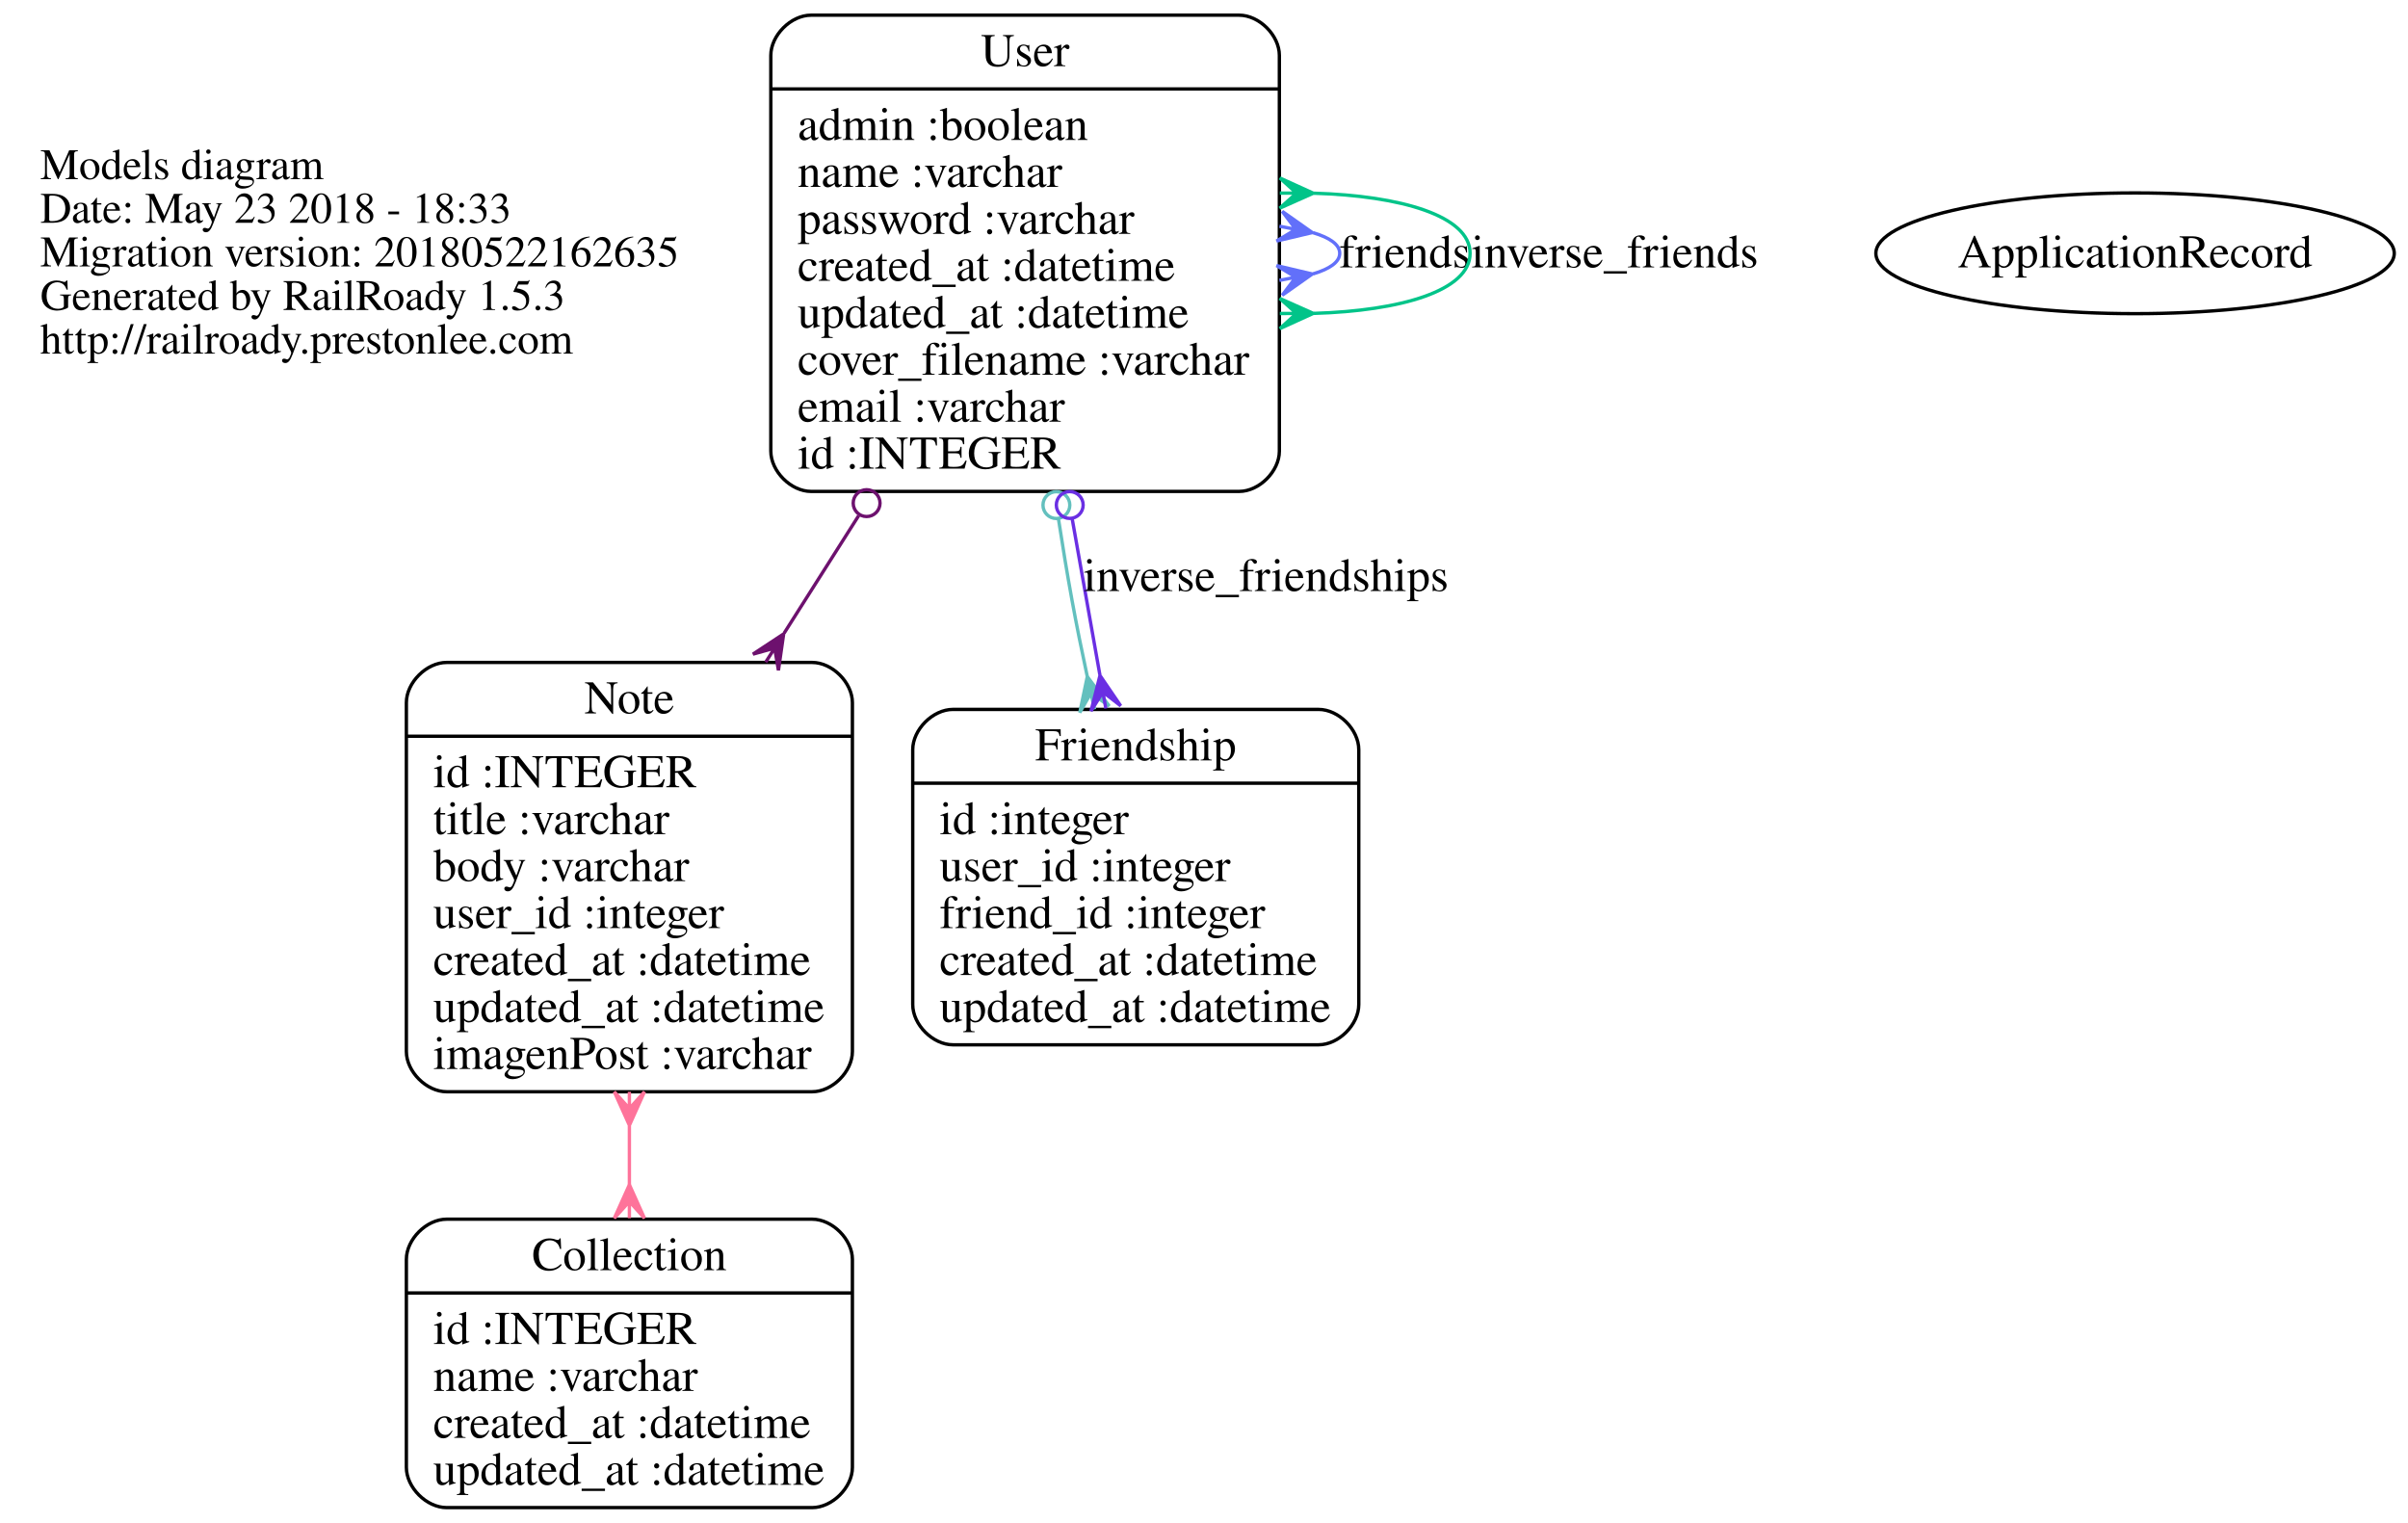
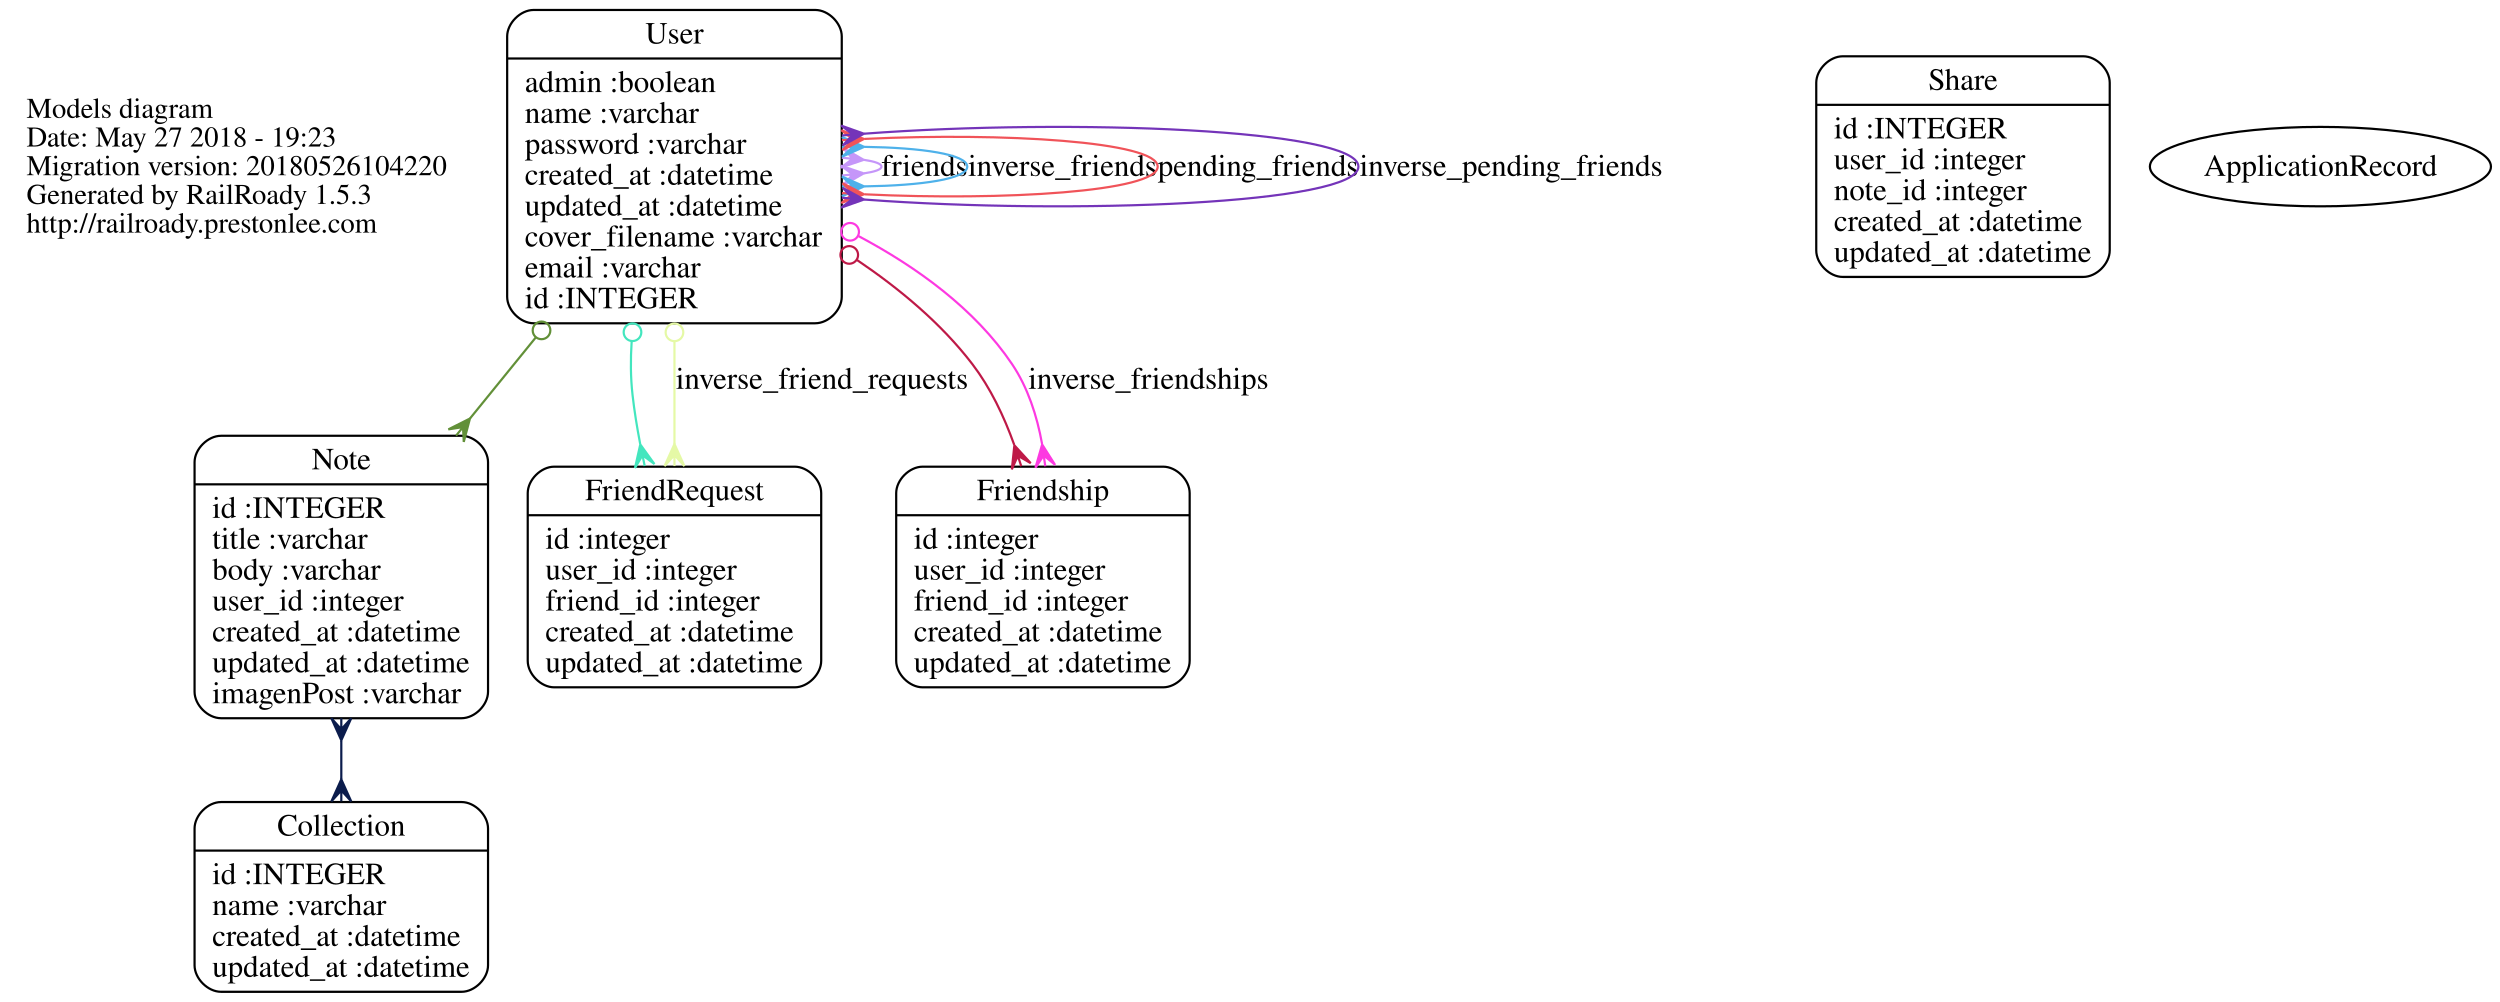
- <svg xmlns="http://www.w3.org/2000/svg" width="718pt" height="454pt" viewBox="0.00 0.00 718.08 454.00">
+ <svg xmlns="http://www.w3.org/2000/svg" width="1133pt" height="454pt" viewBox="0.00 0.00 1133.08 454.00">
  <g id="graph0" class="graph" transform="scale(1 1) rotate(0) translate(4 450)">
-     <polygon fill="transparent" stroke="transparent" points="-4,4 -4,-450 714.083,-450 714.083,4 -4,4" />
+     <polygon fill="transparent" stroke="transparent" points="-4,4 -4,-450 1129.083,-450 1129.083,4 -4,4" />
    <g id="node1" class="node">
      <text text-anchor="start" x="8" y="-396.6" font-family="Times,serif" font-size="13.00" fill="#000000">Models diagram</text>
-       <text text-anchor="start" x="8" y="-383.6" font-family="Times,serif" font-size="13.00" fill="#000000">Date: May 23 2018 - 18:33</text>
-       <text text-anchor="start" x="8" y="-370.6" font-family="Times,serif" font-size="13.00" fill="#000000">Migration version: 20180522162635</text>
+       <text text-anchor="start" x="8" y="-383.6" font-family="Times,serif" font-size="13.00" fill="#000000">Date: May 27 2018 - 19:23</text>
+       <text text-anchor="start" x="8" y="-370.6" font-family="Times,serif" font-size="13.00" fill="#000000">Migration version: 20180526104220</text>
      <text text-anchor="start" x="8" y="-357.6" font-family="Times,serif" font-size="13.00" fill="#000000">Generated by RailRoady 1.5.3</text>
      <text text-anchor="start" x="8" y="-344.6" font-family="Times,serif" font-size="13.00" fill="#000000">http://railroady.prestonlee.com</text>
    </g>
    <g id="node2" class="node">
-       <path fill="none" stroke="#000000" d="M129.182,-124.5C129.182,-124.5 238.193,-124.5 238.193,-124.5 244.193,-124.5 250.193,-130.5 250.193,-136.5 250.193,-136.5 250.193,-240.5 250.193,-240.5 250.193,-246.5 244.193,-252.5 238.193,-252.5 238.193,-252.5 129.182,-252.5 129.182,-252.5 123.182,-252.5 117.182,-246.5 117.182,-240.5 117.182,-240.5 117.182,-136.5 117.182,-136.5 117.182,-130.5 123.182,-124.5 129.182,-124.5" />
-       <text text-anchor="middle" x="183.688" y="-237.3" font-family="Times,serif" font-size="14.00" fill="#000000">Note</text>
-       <polyline fill="none" stroke="#000000" points="117.182,-230.5 250.193,-230.5 " />
-       <text text-anchor="start" x="125.182" y="-215.3" font-family="Times,serif" font-size="14.00" fill="#000000">id :INTEGER</text>
-       <text text-anchor="start" x="125.182" y="-201.3" font-family="Times,serif" font-size="14.00" fill="#000000">title :varchar</text>
-       <text text-anchor="start" x="125.182" y="-187.3" font-family="Times,serif" font-size="14.00" fill="#000000">body :varchar</text>
-       <text text-anchor="start" x="125.182" y="-173.3" font-family="Times,serif" font-size="14.00" fill="#000000">user_id :integer</text>
-       <text text-anchor="start" x="125.182" y="-159.3" font-family="Times,serif" font-size="14.00" fill="#000000">created_at :datetime</text>
-       <text text-anchor="start" x="125.182" y="-145.3" font-family="Times,serif" font-size="14.00" fill="#000000">updated_at :datetime</text>
-       <text text-anchor="start" x="125.182" y="-131.3" font-family="Times,serif" font-size="14.00" fill="#000000">imagenPost :varchar</text>
+       <path fill="none" stroke="#000000" d="M96.182,-124.5C96.182,-124.5 205.193,-124.5 205.193,-124.5 211.193,-124.5 217.193,-130.5 217.193,-136.5 217.193,-136.5 217.193,-240.5 217.193,-240.5 217.193,-246.5 211.193,-252.5 205.193,-252.5 205.193,-252.5 96.182,-252.5 96.182,-252.5 90.182,-252.5 84.182,-246.5 84.182,-240.5 84.182,-240.5 84.182,-136.5 84.182,-136.5 84.182,-130.5 90.182,-124.5 96.182,-124.5" />
+       <text text-anchor="middle" x="150.688" y="-237.3" font-family="Times,serif" font-size="14.00" fill="#000000">Note</text>
+       <polyline fill="none" stroke="#000000" points="84.182,-230.5 217.193,-230.5 " />
+       <text text-anchor="start" x="92.182" y="-215.3" font-family="Times,serif" font-size="14.00" fill="#000000">id :INTEGER</text>
+       <text text-anchor="start" x="92.182" y="-201.3" font-family="Times,serif" font-size="14.00" fill="#000000">title :varchar</text>
+       <text text-anchor="start" x="92.182" y="-187.3" font-family="Times,serif" font-size="14.00" fill="#000000">body :varchar</text>
+       <text text-anchor="start" x="92.182" y="-173.3" font-family="Times,serif" font-size="14.00" fill="#000000">user_id :integer</text>
+       <text text-anchor="start" x="92.182" y="-159.3" font-family="Times,serif" font-size="14.00" fill="#000000">created_at :datetime</text>
+       <text text-anchor="start" x="92.182" y="-145.3" font-family="Times,serif" font-size="14.00" fill="#000000">updated_at :datetime</text>
+       <text text-anchor="start" x="92.182" y="-131.3" font-family="Times,serif" font-size="14.00" fill="#000000">imagenPost :varchar</text>
+     </g>
+     <g id="node4" class="node">
+       <path fill="none" stroke="#000000" d="M96.182,-.5C96.182,-.5 205.193,-.5 205.193,-.5 211.193,-.5 217.193,-6.5 217.193,-12.5 217.193,-12.5 217.193,-74.5 217.193,-74.5 217.193,-80.5 211.193,-86.5 205.193,-86.5 205.193,-86.5 96.182,-86.5 96.182,-86.5 90.182,-86.5 84.182,-80.5 84.182,-74.5 84.182,-74.5 84.182,-12.5 84.182,-12.5 84.182,-6.5 90.182,-.5 96.182,-.5" />
+       <text text-anchor="middle" x="150.688" y="-71.3" font-family="Times,serif" font-size="14.00" fill="#000000">Collection</text>
+       <polyline fill="none" stroke="#000000" points="84.182,-64.5 217.193,-64.5 " />
+       <text text-anchor="start" x="92.182" y="-49.3" font-family="Times,serif" font-size="14.00" fill="#000000">id :INTEGER</text>
+       <text text-anchor="start" x="92.182" y="-35.3" font-family="Times,serif" font-size="14.00" fill="#000000">name :varchar</text>
+       <text text-anchor="start" x="92.182" y="-21.3" font-family="Times,serif" font-size="14.00" fill="#000000">created_at :datetime</text>
+       <text text-anchor="start" x="92.182" y="-7.3" font-family="Times,serif" font-size="14.00" fill="#000000">updated_at :datetime</text>
+     </g>
+     <g id="edge1" class="edge">
+       <path fill="none" stroke="#0b1c4c" d="M150.688,-114.277C150.688,-108.393 150.688,-102.523 150.688,-96.825" />
+       <polygon fill="#0b1c4c" stroke="#0b1c4c" points="150.688,-114.479 146.188,-124.479 150.688,-119.479 150.688,-124.479 150.688,-124.479 150.688,-124.479 150.688,-119.479 155.188,-124.479 150.688,-114.479 150.688,-114.479" />
+       <polygon fill="#0b1c4c" stroke="#0b1c4c" points="150.688,-96.784 155.188,-86.784 150.688,-91.784 150.688,-86.784 150.688,-86.784 150.688,-86.784 150.688,-91.784 146.188,-86.784 150.688,-96.784 150.688,-96.784" />
    </g>
    <g id="node3" class="node">
-       <path fill="none" stroke="#000000" d="M129.182,-.5C129.182,-.5 238.193,-.5 238.193,-.5 244.193,-.5 250.193,-6.5 250.193,-12.5 250.193,-12.5 250.193,-74.5 250.193,-74.5 250.193,-80.5 244.193,-86.5 238.193,-86.5 238.193,-86.5 129.182,-86.5 129.182,-86.5 123.182,-86.5 117.182,-80.5 117.182,-74.5 117.182,-74.5 117.182,-12.5 117.182,-12.5 117.182,-6.5 123.182,-.5 129.182,-.5" />
-       <text text-anchor="middle" x="183.688" y="-71.3" font-family="Times,serif" font-size="14.00" fill="#000000">Collection</text>
-       <polyline fill="none" stroke="#000000" points="117.182,-64.5 250.193,-64.5 " />
-       <text text-anchor="start" x="125.182" y="-49.3" font-family="Times,serif" font-size="14.00" fill="#000000">id :INTEGER</text>
-       <text text-anchor="start" x="125.182" y="-35.3" font-family="Times,serif" font-size="14.00" fill="#000000">name :varchar</text>
-       <text text-anchor="start" x="125.182" y="-21.3" font-family="Times,serif" font-size="14.00" fill="#000000">created_at :datetime</text>
-       <text text-anchor="start" x="125.182" y="-7.3" font-family="Times,serif" font-size="14.00" fill="#000000">updated_at :datetime</text>
-     </g>
-     <g id="edge1" class="edge">
-       <path fill="none" stroke="#fe739a" d="M183.688,-114.277C183.688,-108.393 183.688,-102.523 183.688,-96.825" />
-       <polygon fill="#fe739a" stroke="#fe739a" points="183.688,-114.479 179.188,-124.479 183.688,-119.479 183.688,-124.479 183.688,-124.479 183.688,-124.479 183.688,-119.479 188.188,-124.479 183.688,-114.479 183.688,-114.479" />
-       <polygon fill="#fe739a" stroke="#fe739a" points="183.688,-96.784 188.188,-86.784 183.688,-91.784 183.688,-86.784 183.688,-86.784 183.688,-86.784 183.688,-91.784 179.188,-86.784 183.688,-96.784 183.688,-96.784" />
-     </g>
-     <g id="node4" class="node">
-       <path fill="none" stroke="#000000" d="M280.182,-138.5C280.182,-138.5 389.193,-138.5 389.193,-138.5 395.193,-138.5 401.193,-144.5 401.193,-150.5 401.193,-150.5 401.193,-226.5 401.193,-226.5 401.193,-232.5 395.193,-238.5 389.193,-238.5 389.193,-238.5 280.182,-238.5 280.182,-238.5 274.182,-238.5 268.182,-232.5 268.182,-226.5 268.182,-226.5 268.182,-150.5 268.182,-150.5 268.182,-144.5 274.182,-138.5 280.182,-138.5" />
-       <text text-anchor="middle" x="334.688" y="-223.3" font-family="Times,serif" font-size="14.00" fill="#000000">Friendship</text>
-       <polyline fill="none" stroke="#000000" points="268.182,-216.5 401.193,-216.5 " />
-       <text text-anchor="start" x="276.182" y="-201.3" font-family="Times,serif" font-size="14.00" fill="#000000">id :integer</text>
-       <text text-anchor="start" x="276.182" y="-187.3" font-family="Times,serif" font-size="14.00" fill="#000000">user_id :integer</text>
-       <text text-anchor="start" x="276.182" y="-173.3" font-family="Times,serif" font-size="14.00" fill="#000000">friend_id :integer</text>
-       <text text-anchor="start" x="276.182" y="-159.3" font-family="Times,serif" font-size="14.00" fill="#000000">created_at :datetime</text>
-       <text text-anchor="start" x="276.182" y="-145.3" font-family="Times,serif" font-size="14.00" fill="#000000">updated_at :datetime</text>
+       <path fill="none" stroke="#000000" d="M831.182,-324.5C831.182,-324.5 940.193,-324.5 940.193,-324.5 946.193,-324.5 952.193,-330.5 952.193,-336.5 952.193,-336.5 952.193,-412.5 952.193,-412.5 952.193,-418.5 946.193,-424.5 940.193,-424.5 940.193,-424.5 831.182,-424.5 831.182,-424.5 825.182,-424.5 819.182,-418.5 819.182,-412.5 819.182,-412.5 819.182,-336.5 819.182,-336.5 819.182,-330.5 825.182,-324.5 831.182,-324.5" />
+       <text text-anchor="middle" x="885.688" y="-409.3" font-family="Times,serif" font-size="14.00" fill="#000000">Share</text>
+       <polyline fill="none" stroke="#000000" points="819.182,-402.5 952.193,-402.5 " />
+       <text text-anchor="start" x="827.182" y="-387.3" font-family="Times,serif" font-size="14.00" fill="#000000">id :INTEGER</text>
+       <text text-anchor="start" x="827.182" y="-373.3" font-family="Times,serif" font-size="14.00" fill="#000000">user_id :integer</text>
+       <text text-anchor="start" x="827.182" y="-359.3" font-family="Times,serif" font-size="14.00" fill="#000000">note_id :integer</text>
+       <text text-anchor="start" x="827.182" y="-345.3" font-family="Times,serif" font-size="14.00" fill="#000000">created_at :datetime</text>
+       <text text-anchor="start" x="827.182" y="-331.3" font-family="Times,serif" font-size="14.00" fill="#000000">updated_at :datetime</text>
    </g>
    <g id="node5" class="node">
-       <ellipse fill="none" stroke="#000000" cx="632.688" cy="-374.5" rx="77.292" ry="18" />
-       <text text-anchor="middle" x="632.688" y="-370.3" font-family="Times,serif" font-size="14.00" fill="#000000">ApplicationRecord</text>
+       <path fill="none" stroke="#000000" d="M247.182,-138.5C247.182,-138.5 356.193,-138.5 356.193,-138.5 362.193,-138.5 368.193,-144.5 368.193,-150.5 368.193,-150.5 368.193,-226.5 368.193,-226.5 368.193,-232.5 362.193,-238.5 356.193,-238.5 356.193,-238.5 247.182,-238.5 247.182,-238.5 241.182,-238.5 235.182,-232.5 235.182,-226.5 235.182,-226.5 235.182,-150.5 235.182,-150.5 235.182,-144.5 241.182,-138.5 247.182,-138.5" />
+       <text text-anchor="middle" x="301.688" y="-223.3" font-family="Times,serif" font-size="14.00" fill="#000000">FriendRequest</text>
+       <polyline fill="none" stroke="#000000" points="235.182,-216.5 368.193,-216.5 " />
+       <text text-anchor="start" x="243.182" y="-201.3" font-family="Times,serif" font-size="14.00" fill="#000000">id :integer</text>
+       <text text-anchor="start" x="243.182" y="-187.3" font-family="Times,serif" font-size="14.00" fill="#000000">user_id :integer</text>
+       <text text-anchor="start" x="243.182" y="-173.3" font-family="Times,serif" font-size="14.00" fill="#000000">friend_id :integer</text>
+       <text text-anchor="start" x="243.182" y="-159.3" font-family="Times,serif" font-size="14.00" fill="#000000">created_at :datetime</text>
+       <text text-anchor="start" x="243.182" y="-145.3" font-family="Times,serif" font-size="14.00" fill="#000000">updated_at :datetime</text>
    </g>
    <g id="node6" class="node">
+       <path fill="none" stroke="#000000" d="M414.182,-138.5C414.182,-138.5 523.193,-138.5 523.193,-138.5 529.193,-138.5 535.193,-144.5 535.193,-150.5 535.193,-150.5 535.193,-226.5 535.193,-226.5 535.193,-232.5 529.193,-238.5 523.193,-238.5 523.193,-238.5 414.182,-238.5 414.182,-238.5 408.182,-238.5 402.182,-232.5 402.182,-226.5 402.182,-226.5 402.182,-150.5 402.182,-150.5 402.182,-144.5 408.182,-138.5 414.182,-138.5" />
+       <text text-anchor="middle" x="468.688" y="-223.3" font-family="Times,serif" font-size="14.00" fill="#000000">Friendship</text>
+       <polyline fill="none" stroke="#000000" points="402.182,-216.5 535.193,-216.5 " />
+       <text text-anchor="start" x="410.182" y="-201.3" font-family="Times,serif" font-size="14.00" fill="#000000">id :integer</text>
+       <text text-anchor="start" x="410.182" y="-187.3" font-family="Times,serif" font-size="14.00" fill="#000000">user_id :integer</text>
+       <text text-anchor="start" x="410.182" y="-173.3" font-family="Times,serif" font-size="14.00" fill="#000000">friend_id :integer</text>
+       <text text-anchor="start" x="410.182" y="-159.3" font-family="Times,serif" font-size="14.00" fill="#000000">created_at :datetime</text>
+       <text text-anchor="start" x="410.182" y="-145.3" font-family="Times,serif" font-size="14.00" fill="#000000">updated_at :datetime</text>
+     </g>
+     <g id="node7" class="node">
+       <ellipse fill="none" stroke="#000000" cx="1047.688" cy="-374.5" rx="77.292" ry="18" />
+       <text text-anchor="middle" x="1047.688" y="-370.3" font-family="Times,serif" font-size="14.00" fill="#000000">ApplicationRecord</text>
+     </g>
+     <g id="node8" class="node">
      <path fill="none" stroke="#000000" d="M237.862,-303.5C237.862,-303.5 365.514,-303.5 365.514,-303.5 371.514,-303.5 377.514,-309.5 377.514,-315.5 377.514,-315.5 377.514,-433.5 377.514,-433.5 377.514,-439.5 371.514,-445.5 365.514,-445.5 365.514,-445.5 237.862,-445.5 237.862,-445.5 231.862,-445.5 225.862,-439.5 225.862,-433.5 225.862,-433.5 225.862,-315.5 225.862,-315.5 225.862,-309.5 231.862,-303.5 237.862,-303.5" />
      <text text-anchor="middle" x="301.688" y="-430.3" font-family="Times,serif" font-size="14.00" fill="#000000">User</text>
      <polyline fill="none" stroke="#000000" points="225.862,-423.5 377.514,-423.5 " />
      <text text-anchor="start" x="233.862" y="-408.3" font-family="Times,serif" font-size="14.00" fill="#000000">admin :boolean</text>
      <text text-anchor="start" x="233.862" y="-394.3" font-family="Times,serif" font-size="14.00" fill="#000000">name :varchar</text>
      <text text-anchor="start" x="233.862" y="-380.3" font-family="Times,serif" font-size="14.00" fill="#000000">password :varchar</text>
      <text text-anchor="start" x="233.862" y="-366.3" font-family="Times,serif" font-size="14.00" fill="#000000">created_at :datetime</text>
      <text text-anchor="start" x="233.862" y="-352.3" font-family="Times,serif" font-size="14.00" fill="#000000">updated_at :datetime</text>
      <text text-anchor="start" x="233.862" y="-338.3" font-family="Times,serif" font-size="14.00" fill="#000000">cover_filename :varchar</text>
      <text text-anchor="start" x="233.862" y="-324.3" font-family="Times,serif" font-size="14.00" fill="#000000">email :varchar</text>
      <text text-anchor="start" x="233.862" y="-310.3" font-family="Times,serif" font-size="14.00" fill="#000000">id :INTEGER</text>
    </g>
    <g id="edge2" class="edge">
-       <path fill="none" stroke="#6d116e" d="M252.064,-296.28C244.7,-284.671 237.135,-272.747 229.845,-261.256" />
-       <ellipse fill="none" stroke="#6d116e" cx="254.429" cy="-300.008" rx="4" ry="4" />
-       <polygon fill="#6d116e" stroke="#6d116e" points="229.689,-261.01 228.132,-250.155 227.01,-256.788 224.332,-252.566 224.332,-252.566 224.332,-252.566 227.01,-256.788 220.532,-254.977 229.689,-261.01 229.689,-261.01" />
+       <path fill="none" stroke="#629038" d="M238.831,-297.074C228.966,-284.922 218.804,-272.405 209.046,-260.385" />
+       <ellipse fill="none" stroke="#629038" cx="241.434" cy="-300.28" rx="4" ry="4" />
+       <polygon fill="#629038" stroke="#629038" points="209.001,-260.33 206.192,-249.73 205.85,-256.448 202.698,-252.566 202.698,-252.566 202.698,-252.566 205.85,-256.448 199.205,-255.402 209.001,-260.33 209.001,-260.33" />
+     </g>
+     <g id="edge7" class="edge">
+       <path fill="none" stroke="#43e6be" d="M282.292,-295.272C281.746,-287.097 281.79,-278.896 282.688,-271 283.509,-263.771 284.724,-256.253 286.148,-248.828" />
+       <ellipse fill="none" stroke="#43e6be" cx="282.666" cy="-299.441" rx="4" ry="4" />
+       <polygon fill="#43e6be" stroke="#43e6be" points="286.196,-248.594 292.612,-239.701 287.2,-243.696 288.203,-238.797 288.203,-238.797 288.203,-238.797 287.2,-243.696 283.795,-237.894 286.196,-248.594 286.196,-248.594" />
+     </g>
+     <g id="edge9" class="edge">
+       <path fill="none" stroke="#e5f9a6" d="M301.688,-295.241C301.688,-279.69 301.688,-263.615 301.688,-248.807" />
+       <ellipse fill="none" stroke="#e5f9a6" cx="301.688" cy="-299.385" rx="4" ry="4" />
+       <polygon fill="#e5f9a6" stroke="#e5f9a6" points="301.688,-248.78 306.188,-238.78 301.688,-243.78 301.688,-238.78 301.688,-238.78 301.688,-238.78 301.688,-243.78 297.188,-238.78 301.688,-248.78 301.688,-248.78" />
+       <text text-anchor="middle" x="368.553" y="-273.8" font-family="Times,serif" font-size="14.00" fill="#000000">inverse_friend_requests</text>
    </g>
    <g id="edge3" class="edge">
-       <path fill="none" stroke="#63c0be" d="M311.616,-295.455C312.883,-287.181 314.245,-278.908 315.688,-271 317.026,-263.661 318.581,-255.989 320.214,-248.404" />
-       <ellipse fill="none" stroke="#63c0be" cx="311.022" cy="-299.421" rx="4" ry="4" />
-       <polygon fill="#63c0be" stroke="#63c0be" points="320.24,-248.285 326.787,-239.488 321.316,-243.402 322.393,-238.519 322.393,-238.519 322.393,-238.519 321.316,-243.402 317.998,-237.55 320.24,-248.285 320.24,-248.285" />
+       <path fill="none" stroke="#be1947" d="M384.389,-332.193C403.661,-319.198 422.631,-303.384 436.688,-285 444.889,-274.274 451.047,-261.34 455.649,-248.477" />
+       <ellipse fill="none" stroke="#be1947" cx="380.91" cy="-334.477" rx="4" ry="4" />
+       <polygon fill="#be1947" stroke="#be1947" points="455.744,-248.19 463.148,-240.101 457.309,-243.441 458.874,-238.692 458.874,-238.692 458.874,-238.692 457.309,-243.441 454.6,-237.284 455.744,-248.19 455.744,-248.19" />
    </g>
    <g id="edge5" class="edge">
-       <path fill="none" stroke="#6a2fe3" d="M315.704,-295.497C318.475,-279.883 321.341,-263.729 323.98,-248.853" />
-       <ellipse fill="none" stroke="#6a2fe3" cx="315.004" cy="-299.447" rx="4" ry="4" />
-       <polygon fill="#6a2fe3" stroke="#6a2fe3" points="324.02,-248.626 330.198,-239.566 324.894,-243.703 325.767,-238.78 325.767,-238.78 325.767,-238.78 324.894,-243.703 321.336,-237.994 324.02,-248.626 324.02,-248.626" />
-       <text text-anchor="middle" x="373.509" y="-273.8" font-family="Times,serif" font-size="14.00" fill="#000000">inverse_friendships</text>
+       <path fill="none" stroke="#fd39e1" d="M385.127,-343C411.328,-329.092 437.794,-310.079 454.688,-285 461.852,-274.364 466.002,-261.574 468.295,-248.834" />
+       <ellipse fill="none" stroke="#fd39e1" cx="381.31" cy="-344.961" rx="4" ry="4" />
+       <polygon fill="#fd39e1" stroke="#fd39e1" points="468.333,-248.569 474.212,-239.312 469.045,-243.62 469.757,-238.671 469.757,-238.671 469.757,-238.671 469.045,-243.62 465.303,-238.03 468.333,-248.569 468.333,-248.569" />
+       <text text-anchor="middle" x="516.509" y="-273.8" font-family="Times,serif" font-size="14.00" fill="#000000">inverse_friendships</text>
    </g>
    <g id="edge4" class="edge">
-       <path fill="none" stroke="#6270fa" d="M387.588,-380.631C392.549,-379.156 395.514,-377.113 395.514,-374.5 395.514,-371.887 392.549,-369.844 387.588,-368.369" />
-       <polygon fill="#6270fa" stroke="#6270fa" points="387.342,-380.679 376.67,-378.158 382.433,-381.628 377.524,-382.577 377.524,-382.577 377.524,-382.577 382.433,-381.628 378.378,-386.995 387.342,-380.679 387.342,-380.679" />
-       <polygon fill="#6270fa" stroke="#6270fa" points="387.342,-368.321 378.378,-362.005 382.433,-367.372 377.524,-366.423 377.524,-366.423 377.524,-366.423 382.433,-367.372 376.67,-370.842 387.342,-368.321 387.342,-368.321" />
+       <path fill="none" stroke="#c596f9" d="M387.588,-377.566C392.549,-376.828 395.514,-375.806 395.514,-374.5 395.514,-373.194 392.549,-372.172 387.588,-371.434" />
+       <polygon fill="#c596f9" stroke="#c596f9" points="387.478,-377.576 377.091,-374.059 382.501,-378.057 377.524,-378.538 377.524,-378.538 377.524,-378.538 382.501,-378.057 377.957,-383.017 387.478,-377.576 387.478,-377.576" />
+       <polygon fill="#c596f9" stroke="#c596f9" points="387.478,-371.424 377.957,-365.983 382.501,-370.943 377.524,-370.462 377.524,-370.462 377.524,-370.462 382.501,-370.943 377.091,-374.941 387.478,-371.424 387.478,-371.424" />
      <text text-anchor="middle" x="414.952" y="-370.3" font-family="Times,serif" font-size="14.00" fill="#000000">friends</text>
    </g>
    <g id="edge6" class="edge">
-       <path fill="none" stroke="#01c489" d="M387.785,-392.416C413.679,-391.653 434.39,-385.681 434.39,-374.5 434.39,-363.319 413.679,-357.347 387.785,-356.584" />
-       <polygon fill="#01c489" stroke="#01c489" points="387.639,-392.417 377.623,-387.954 382.639,-392.435 377.639,-392.454 377.639,-392.454 377.639,-392.454 382.639,-392.435 377.656,-396.954 387.639,-392.417 387.639,-392.417" />
-       <polygon fill="#01c489" stroke="#01c489" points="387.639,-356.583 377.656,-352.046 382.639,-356.565 377.639,-356.546 377.639,-356.546 377.639,-356.546 382.639,-356.565 377.623,-361.046 387.639,-356.583 387.639,-356.583" />
+       <path fill="none" stroke="#4eb1ea" d="M387.785,-383.458C413.679,-383.077 434.39,-380.091 434.39,-374.5 434.39,-368.909 413.679,-365.923 387.785,-365.542" />
+       <polygon fill="#4eb1ea" stroke="#4eb1ea" points="387.639,-383.458 377.631,-378.977 382.639,-383.467 377.639,-383.477 377.639,-383.477 377.639,-383.477 382.639,-383.467 377.648,-387.977 387.639,-383.458 387.639,-383.458" />
+       <polygon fill="#4eb1ea" stroke="#4eb1ea" points="387.639,-365.542 377.648,-361.023 382.639,-365.533 377.639,-365.523 377.639,-365.523 377.639,-365.523 382.639,-365.533 377.631,-370.023 387.639,-365.542 387.639,-365.542" />
      <text text-anchor="middle" x="477.542" y="-370.3" font-family="Times,serif" font-size="14.00" fill="#000000">inverse_friends</text>
+     </g>
+     <g id="edge8" class="edge">
+       <path fill="none" stroke="#f05359" d="M387.972,-387.062C450.543,-390.06 520.694,-385.873 520.694,-374.5 520.694,-363.127 450.543,-358.94 387.972,-361.938" />
+       <polygon fill="#f05359" stroke="#f05359" points="387.591,-387.041 377.852,-382.001 382.598,-386.767 377.606,-386.494 377.606,-386.494 377.606,-386.494 382.598,-386.767 377.36,-390.987 387.591,-387.041 387.591,-387.041" />
+       <polygon fill="#f05359" stroke="#f05359" points="387.591,-361.959 377.36,-358.013 382.598,-362.233 377.606,-362.506 377.606,-362.506 377.606,-362.506 382.598,-362.233 377.852,-366.999 387.591,-361.959 387.591,-361.959" />
+       <text text-anchor="middle" x="566.183" y="-370.3" font-family="Times,serif" font-size="14.00" fill="#000000">pending_friends</text>
+     </g>
+     <g id="edge10" class="edge">
+       <path fill="none" stroke="#7434b9" d="M387.709,-389.425C481.478,-396.435 611.673,-391.46 611.673,-374.5 611.673,-357.54 481.478,-352.565 387.709,-359.575" />
+       <polygon fill="#7434b9" stroke="#7434b9" points="387.58,-389.414 377.974,-384.125 382.596,-389.012 377.612,-388.611 377.612,-388.611 377.612,-388.611 382.596,-389.012 377.251,-393.096 387.58,-389.414 387.58,-389.414" />
+       <polygon fill="#7434b9" stroke="#7434b9" points="387.58,-359.586 377.251,-355.904 382.596,-359.988 377.612,-360.389 377.612,-360.389 377.612,-360.389 382.596,-359.988 377.974,-364.875 387.58,-359.586 387.58,-359.586" />
+       <text text-anchor="middle" x="680.877" y="-370.3" font-family="Times,serif" font-size="14.00" fill="#000000">inverse_pending_friends</text>
    </g>
  </g>
</svg>
